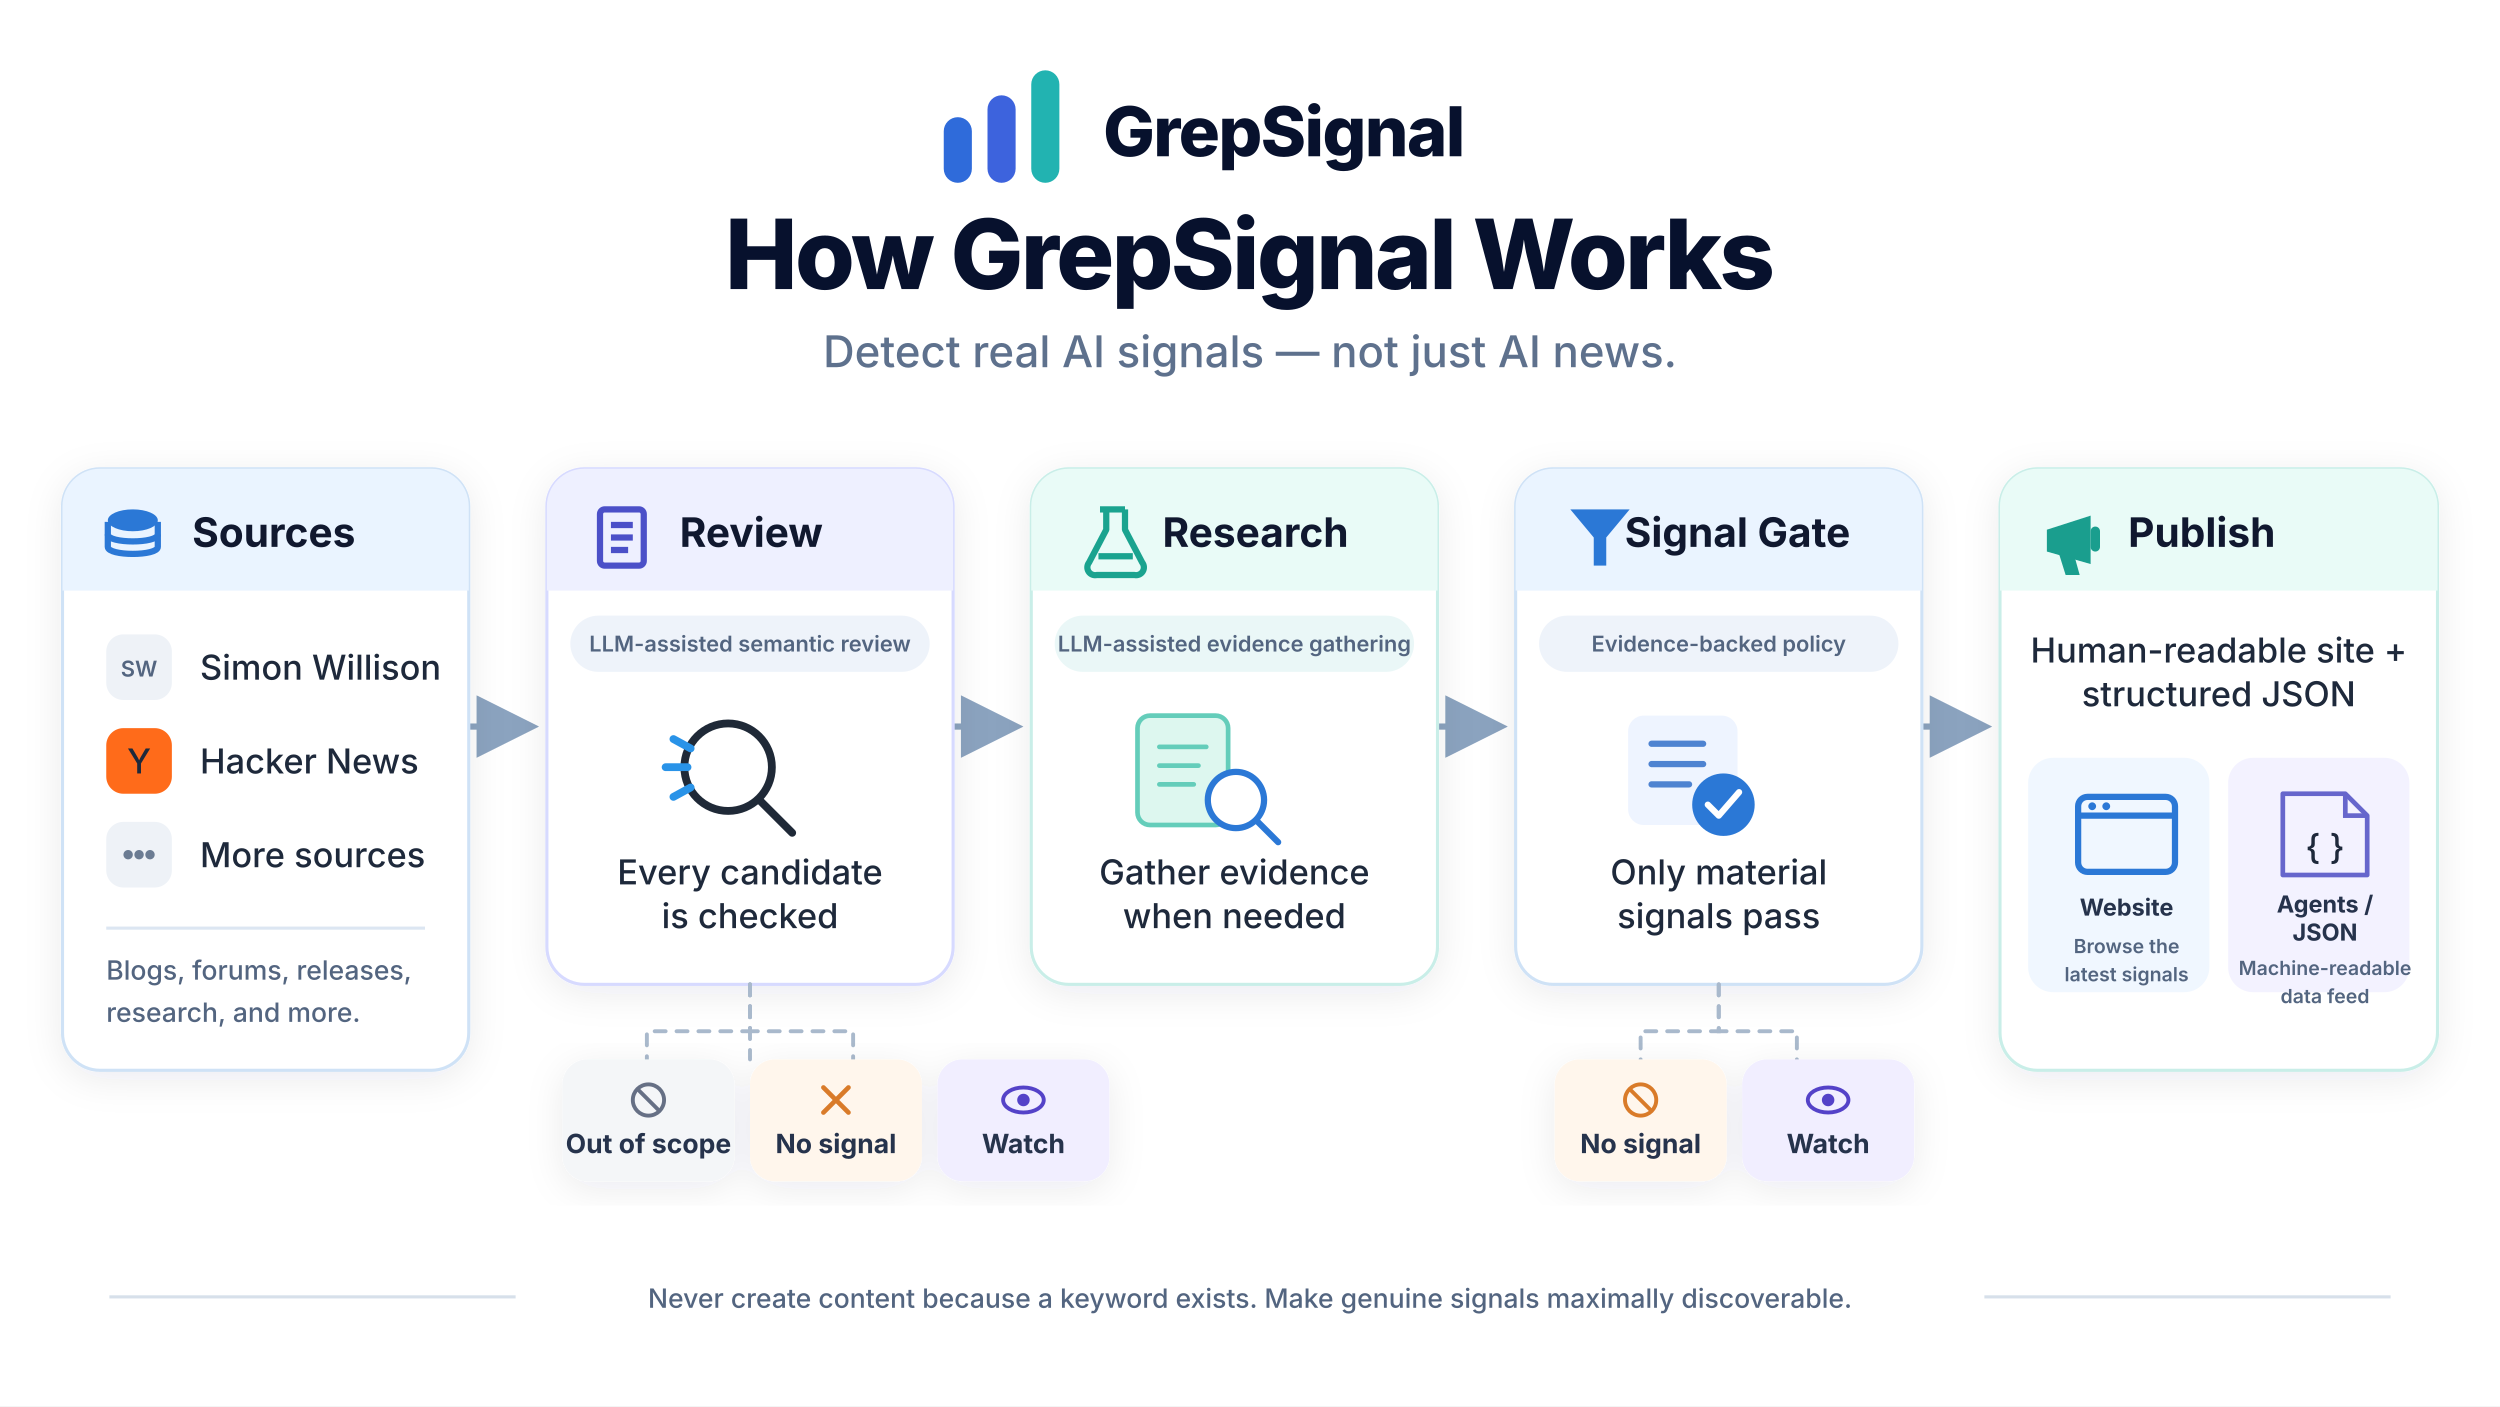
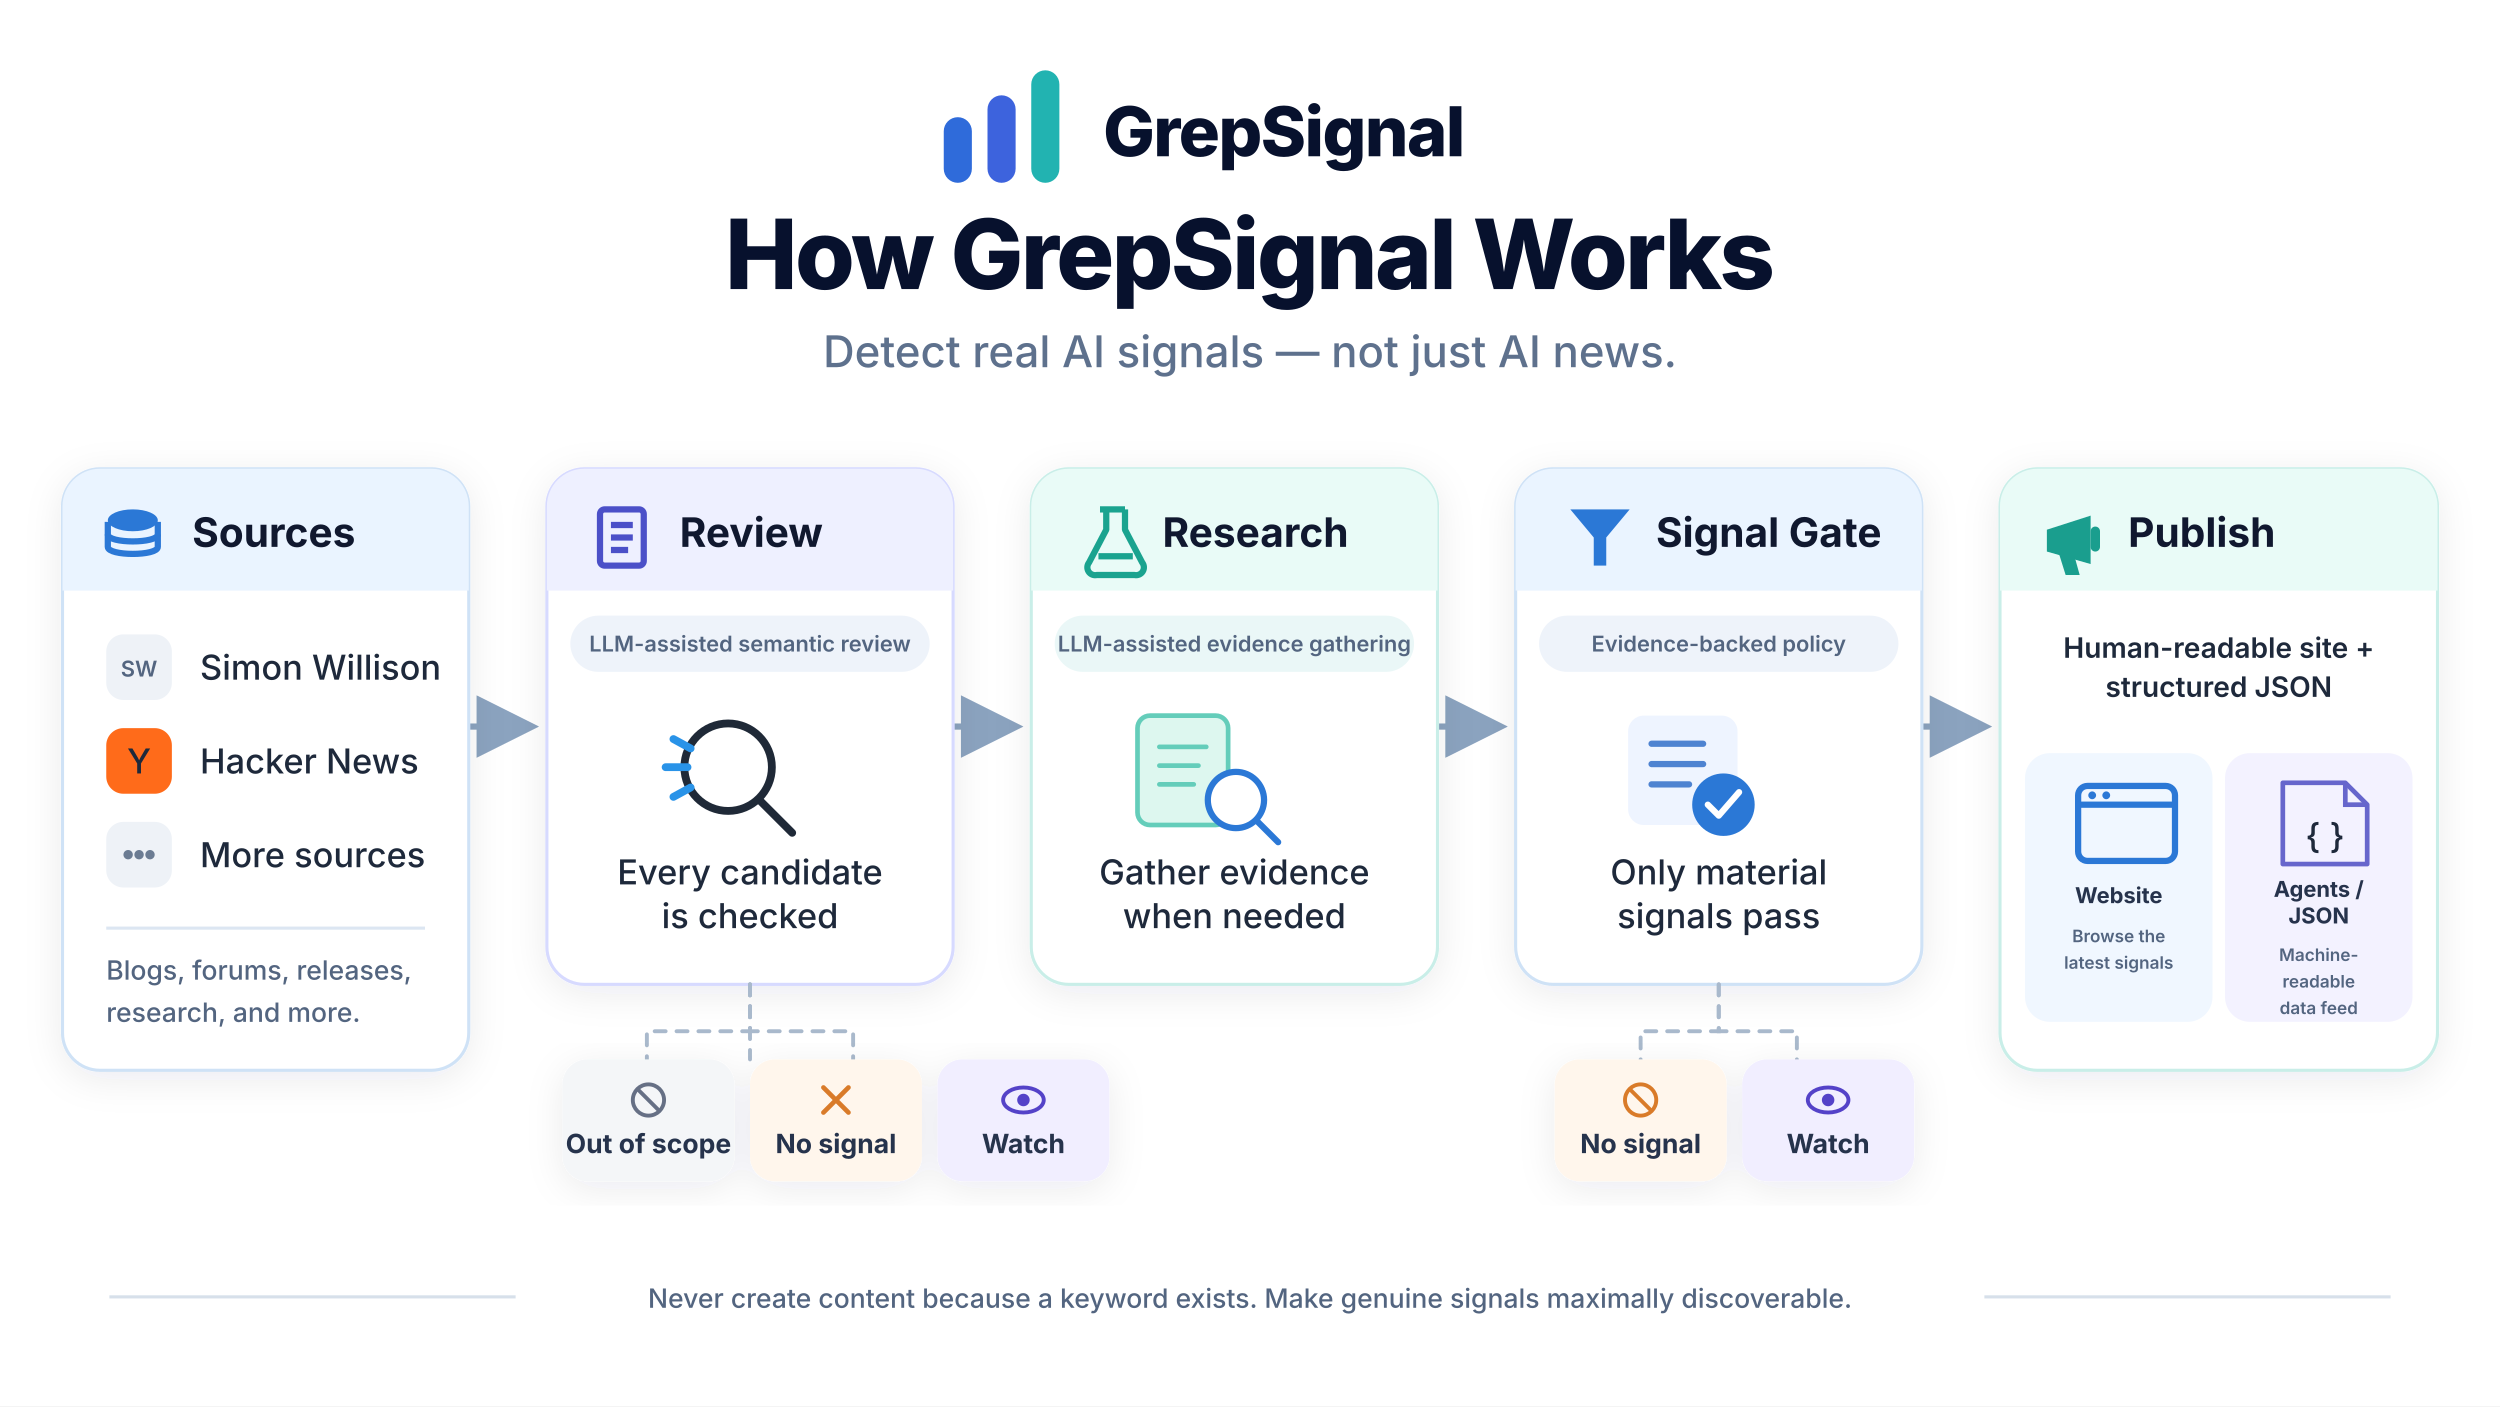
<svg xmlns="http://www.w3.org/2000/svg" width="1600" height="900" viewBox="0 0 1600 900" role="img" aria-labelledby="title desc">
  <defs>
    <filter id="shadow" x="-20%" y="-20%" width="140%" height="140%">
      <feDropShadow dx="0" dy="5" stdDeviation="12" flood-color="#172554" flood-opacity="0.08" />
    </filter>
    <marker id="arrow" markerWidth="10" markerHeight="10" refX="8" refY="5" orient="auto" markerUnits="strokeWidth">
      <path d="M 0 0 L 10 5 L 0 10 z" fill="#8BA3BF" />
    </marker>
-     <style>
-       .sans { font-family: Inter, ui-sans-serif, system-ui, -apple-system, BlinkMacSystemFont, "Segoe UI", sans-serif; }
-       .title { font-size: 62px; font-weight: 760; fill: #07112D; letter-spacing: -1.7px; }
-       .brand { font-size: 44px; font-weight: 760; fill: #07112D; letter-spacing: -1px; }
-       .subtitle { font-size: 28px; font-weight: 500; fill: #5E718D; }
-       .panel-title { font-size: 26px; font-weight: 720; fill: #10182F; }
-       .body { font-size: 22px; font-weight: 500; fill: #1E293B; }
-       .small { font-size: 17px; font-weight: 500; fill: #536580; }
-       .tiny { font-size: 14px; font-weight: 600; fill: #536580; }
-       .outcome { font-size: 17px; font-weight: 650; fill: #26334C; }
-       .publish-label { font-size: 15px; font-weight: 700; fill: #26334C; }
-       .publish-copy { font-size: 12.5px; font-weight: 600; fill: #536580; }
-       .arrowline { stroke: #8BA3BF; stroke-width: 4; fill: none; marker-end: url(#arrow); stroke-linecap: round; }
-       .dash { stroke: #A9B9CC; stroke-width: 2.5; fill: none; stroke-dasharray: 7 7; stroke-linecap: round; }
-     </style>
+     <style> .sans { font-family: Inter, ui-sans-serif, system-ui, -apple-system, BlinkMacSystemFont, "Segoe UI", sans-serif; } .title { font-size: 62px; font-weight: 760; fill: #07112D; letter-spacing: -1.7px; } .brand { font-size: 44px; font-weight: 760; fill: #07112D; letter-spacing: -1px; } .subtitle { font-size: 28px; font-weight: 500; fill: #5E718D; } .panel-title { font-size: 26px; font-weight: 720; fill: #10182F; } .body { font-size: 22px; font-weight: 500; fill: #1E293B; } .small { font-size: 17px; font-weight: 500; fill: #536580; } .tiny { font-size: 14px; font-weight: 600; fill: #536580; } .outcome { font-size: 17px; font-weight: 650; fill: #26334C; } .publish-heading { font-size: 18px; font-weight: 600; fill: #1E293B; } .publish-label { font-size: 14px; font-weight: 700; fill: #26334C; } .publish-copy { font-size: 11px; font-weight: 600; fill: #536580; } .arrowline { stroke: #8BA3BF; stroke-width: 4; fill: none; marker-end: url(#arrow); stroke-linecap: round; } .dash { stroke: #A9B9CC; stroke-width: 2.5; fill: none; stroke-dasharray: 7 7; stroke-linecap: round; } </style>
  </defs>
  <rect width="1600" height="900" fill="#FFFFFF" />
  <g transform="translate(604 45)">
    <rect x="0" y="30" width="18" height="42" rx="9" fill="#2F6BDA" />
    <rect x="28" y="16" width="18" height="56" rx="9" fill="#3D63DD" />
    <rect x="56" y="0" width="18" height="72" rx="9" fill="#22B3B1" />
    <text class="sans brand" x="102" y="55">GrepSignal</text>
  </g>
  <text class="sans title" x="800" y="185" text-anchor="middle">How GrepSignal Works</text>
  <text class="sans subtitle" x="800" y="235" text-anchor="middle">Detect real AI signals — not just AI news.</text>
  <path class="arrowline" d="M 300 465 L 337 465" />
  <path class="arrowline" d="M 610 465 L 647 465" />
  <path class="arrowline" d="M 920 465 L 957 465" />
  <path class="arrowline" d="M 1230 465 L 1267 465" />
  <g filter="url(#shadow)">
    <rect x="40" y="300" width="260" height="385" rx="24" fill="#FFFFFF" stroke="#CFE2F6" stroke-width="2" />
    <path d="M64 300 H276 A24 24 0 0 1 300 324 V378 H40 V324 A24 24 0 0 1 64 300 Z" fill="#EAF4FF" />
  </g>
  <g transform="translate(67 326)" fill="none" stroke="#2B78D6" stroke-width="4">
    <ellipse cx="18" cy="7" rx="16" ry="7" fill="#2B78D6" stroke="none" />
    <path d="M2 8 V24 C2 30 34 30 34 24 V8" />
    <path d="M2 16 C2 22 34 22 34 16" />
  </g>
  <text class="sans panel-title" x="123" y="350">Sources</text>
  <rect x="68" y="406" width="42" height="42" rx="11" fill="#EEF2F7" />
  <text class="sans tiny" x="89" y="433" text-anchor="middle" fill="#344256">SW</text>
  <text class="sans body" x="128" y="435">Simon Willison</text>
  <rect x="68" y="466" width="42" height="42" rx="11" fill="#FF6B1A" />
  <text class="sans body" x="89" y="495" text-anchor="middle" fill="#FFFFFF">Y</text>
  <text class="sans body" x="128" y="495">Hacker News</text>
  <rect x="68" y="526" width="42" height="42" rx="11" fill="#EEF2F7" />
  <circle cx="82" cy="547" r="3" fill="#6B7C93" />
  <circle cx="89" cy="547" r="3" fill="#6B7C93" />
  <circle cx="96" cy="547" r="3" fill="#6B7C93" />
  <text class="sans body" x="128" y="555">More sources</text>
  <line x1="68" y1="594" x2="272" y2="594" stroke="#DCE6F2" stroke-width="2" />
  <text class="sans small" x="68" y="627">Blogs, forums, releases,</text>
  <text class="sans small" x="68" y="654">research, and more.</text>
  <g filter="url(#shadow)">
    <rect x="350" y="300" width="260" height="330" rx="24" fill="#FFFFFF" stroke="#D7DAFF" stroke-width="2" />
    <path d="M374 300 H586 A24 24 0 0 1 610 324 V378 H350 V324 A24 24 0 0 1 374 300 Z" fill="#EEF0FF" />
  </g>
  <g transform="translate(380 326)" fill="none" stroke="#4B50C8" stroke-width="4" stroke-linejoin="round">
    <rect x="4" y="0" width="28" height="36" rx="3" />
    <path d="M11 10 H25 M11 18 H25 M11 26 H22" />
  </g>
  <text class="sans panel-title" x="435" y="350">Review</text>
  <rect x="365" y="394" width="230" height="36" rx="18" fill="#EEF3FA" />
  <text class="sans tiny" x="480" y="417" text-anchor="middle">LLM-assisted semantic review</text>
  <g transform="translate(424 455)" fill="none" stroke="#1F2937" stroke-width="5" stroke-linecap="round">
    <circle cx="42" cy="36" r="28" />
    <path d="M62 57 L83 78" />
    <path d="M2 36 H16 M7 18 L18 24 M7 55 L18 49" stroke="#2993E8" />
  </g>
  <text class="sans body" x="480" y="566" text-anchor="middle">Every candidate</text>
  <text class="sans body" x="480" y="594" text-anchor="middle">is checked</text>
  <path class="dash" d="M480 630 V660 H414 V678" />
  <path class="dash" d="M480 630 V678" />
  <path class="dash" d="M480 630 V660 H546 V678" />
  <g filter="url(#shadow)">
    <rect x="360" y="678" width="110" height="78" rx="16" fill="#F4F6F8" />
    <rect x="480" y="678" width="110" height="78" rx="16" fill="#FFF6EC" />
    <rect x="600" y="678" width="110" height="78" rx="16" fill="#F1EEFF" />
  </g>
  <circle cx="415" cy="704" r="10" fill="none" stroke="#667085" stroke-width="2.5" />
  <path d="M408 697 L422 711" stroke="#667085" stroke-width="2.5" />
  <text class="sans outcome" x="415" y="738" text-anchor="middle">Out of scope</text>
  <path d="M527 696 L543 712 M543 696 L527 712" stroke="#D97B29" stroke-width="3" stroke-linecap="round" />
  <text class="sans outcome" x="535" y="738" text-anchor="middle">No signal</text>
  <ellipse cx="655" cy="704" rx="13" ry="8" fill="none" stroke="#5442C8" stroke-width="2.5" />
  <circle cx="655" cy="704" r="4" fill="#5442C8" />
  <text class="sans outcome" x="655" y="738" text-anchor="middle">Watch</text>
  <g filter="url(#shadow)">
    <rect x="660" y="300" width="260" height="330" rx="24" fill="#FFFFFF" stroke="#C9EEE8" stroke-width="2" />
    <path d="M684 300 H896 A24 24 0 0 1 920 324 V378 H660 V324 A24 24 0 0 1 684 300 Z" fill="#E9FBF7" />
  </g>
  <g transform="translate(690 326)" fill="none" stroke="#1AA38F" stroke-width="4" stroke-linejoin="round">
    <path d="M14 0 H30 M18 0 V13 L7 34 A5 5 0 0 0 12 42 H36 A5 5 0 0 0 41 34 L30 13 V0" />
    <path d="M13 30 H35" />
  </g>
  <text class="sans panel-title" x="744" y="350">Research</text>
  <rect x="675" y="394" width="230" height="36" rx="18" fill="#EAF7F7" />
  <text class="sans tiny" x="790" y="417" text-anchor="middle">LLM-assisted evidence gathering</text>
  <g transform="translate(728 458)">
    <rect x="0" y="0" width="58" height="70" rx="8" fill="#DDF7EF" stroke="#64CDBA" stroke-width="3" />
    <path d="M14 20 H44 M14 32 H39 M14 44 H36" stroke="#64CDBA" stroke-width="3" stroke-linecap="round" />
    <circle cx="63" cy="54" r="18" fill="#FFFFFF" stroke="#2B78D6" stroke-width="4" />
    <path d="M76 67 L90 81" stroke="#2B78D6" stroke-width="4" stroke-linecap="round" />
  </g>
  <text class="sans body" x="790" y="566" text-anchor="middle">Gather evidence</text>
  <text class="sans body" x="790" y="594" text-anchor="middle">when needed</text>
  <g filter="url(#shadow)">
    <rect x="970" y="300" width="260" height="330" rx="24" fill="#FFFFFF" stroke="#CFE2F6" stroke-width="2" />
    <path d="M994 300 H1206 A24 24 0 0 1 1230 324 V378 H970 V324 A24 24 0 0 1 994 300 Z" fill="#EAF4FF" />
  </g>
  <path d="M1005 326 H1043 L1028 344 V362 H1020 V344 Z" fill="#2B78D6" />
-   <text class="sans panel-title" x="1112" y="350" text-anchor="middle">Signal Gate</text>
+   <text class="sans panel-title" x="1132" y="350" text-anchor="middle">Signal Gate</text>
  <rect x="985" y="394" width="230" height="36" rx="18" fill="#EEF3FA" />
  <text class="sans tiny" x="1100" y="417" text-anchor="middle">Evidence-backed policy</text>
  <g transform="translate(1042 458)">
    <rect x="0" y="0" width="70" height="70" rx="10" fill="#EEF4FF" />
    <path d="M15 18 H48 M15 31 H48 M15 44 H39" stroke="#4E83D1" stroke-width="4" stroke-linecap="round" />
    <circle cx="61" cy="57" r="20" fill="#2B78D6" />
    <path d="M51 57 L58 64 L71 49" stroke="#FFFFFF" stroke-width="4" fill="none" stroke-linecap="round" stroke-linejoin="round" />
  </g>
  <text class="sans body" x="1100" y="566" text-anchor="middle">Only material</text>
  <text class="sans body" x="1100" y="594" text-anchor="middle">signals pass</text>
  <path class="dash" d="M1100 630 V660 H1050 V678" />
  <path class="dash" d="M1100 630 V660 H1150 V678" />
  <g filter="url(#shadow)">
    <rect x="995" y="678" width="110" height="78" rx="16" fill="#FFF6EC" />
    <rect x="1115" y="678" width="110" height="78" rx="16" fill="#F1EEFF" />
  </g>
  <circle cx="1050" cy="704" r="10" fill="none" stroke="#D97B29" stroke-width="2.5" />
  <path d="M1043 697 L1057 711" stroke="#D97B29" stroke-width="2.5" />
  <text class="sans outcome" x="1050" y="738" text-anchor="middle">No signal</text>
  <ellipse cx="1170" cy="704" rx="13" ry="8" fill="none" stroke="#5442C8" stroke-width="2.5" />
  <circle cx="1170" cy="704" r="4" fill="#5442C8" />
  <text class="sans outcome" x="1170" y="738" text-anchor="middle">Watch</text>
  <g filter="url(#shadow)">
    <rect x="1280" y="300" width="280" height="385" rx="24" fill="#FFFFFF" stroke="#C9EEE8" stroke-width="2" />
    <path d="M1304 300 H1536 A24 24 0 0 1 1560 324 V378 H1280 V324 A24 24 0 0 1 1304 300 Z" fill="#E9FBF7" />
  </g>
  <g transform="translate(1310 325)" fill="#1A9E8E">
    <path d="M0 14 L28 5 V36 L0 28 Z" />
    <rect x="28" y="12" width="6" height="16" rx="3" />
    <path d="M7 27 L12 43 H21 L16 25 Z" />
  </g>
  <text class="sans panel-title" x="1362" y="350">Publish</text>
-   <text class="sans body" x="1420" y="424" text-anchor="middle">Human-readable site +</text>
-   <text class="sans body" x="1420" y="452" text-anchor="middle">structured JSON</text>
-   <rect x="1298" y="485" width="116" height="150" rx="16" fill="#F0F7FF" />
-   <rect x="1426" y="485" width="116" height="150" rx="16" fill="#F3F2FF" />
-   <rect x="1330" y="510" width="62" height="48" rx="6" fill="none" stroke="#2B78D6" stroke-width="4" />
-   <line x1="1330" y1="522" x2="1392" y2="522" stroke="#2B78D6" stroke-width="4" />
-   <circle cx="1339" cy="516" r="2.5" fill="#2B78D6" />
-   <circle cx="1348" cy="516" r="2.5" fill="#2B78D6" />
-   <text class="sans publish-label" x="1361" y="586" text-anchor="middle">Website</text>
-   <text class="sans publish-copy" x="1361" y="610" text-anchor="middle">Browse the</text>
-   <text class="sans publish-copy" x="1361" y="628" text-anchor="middle">latest signals</text>
-   <path d="M1461 508 H1501 L1515 522 V560 H1461 Z" fill="none" stroke="#6666CC" stroke-width="3" stroke-linejoin="round" />
-   <path d="M1501 508 V522 H1515" fill="none" stroke="#6666CC" stroke-width="3" />
-   <text class="sans body" x="1488" y="550" text-anchor="middle" fill="#6666CC">{ }</text>
-   <text class="sans publish-label" x="1488" y="584" text-anchor="middle">Agents /</text>
-   <text class="sans publish-label" x="1488" y="602" text-anchor="middle">JSON</text>
-   <text class="sans publish-copy" x="1488" y="624" text-anchor="middle">Machine-readable</text>
-   <text class="sans publish-copy" x="1488" y="642" text-anchor="middle">data feed</text>
+   <text class="sans publish-heading" x="1420" y="421" text-anchor="middle">Human-readable site +</text>
+   <text class="sans publish-heading" x="1420" y="446" text-anchor="middle">structured JSON</text>
+   <rect x="1296" y="482" width="120" height="172" rx="16" fill="#F0F7FF" />
+   <rect x="1424" y="482" width="120" height="172" rx="16" fill="#F3F2FF" />
+   <rect x="1330" y="503" width="62" height="48" rx="6" fill="none" stroke="#2B78D6" stroke-width="4" />
+   <line x1="1330" y1="515" x2="1392" y2="515" stroke="#2B78D6" stroke-width="4" />
+   <circle cx="1339" cy="509" r="2.5" fill="#2B78D6" />
+   <circle cx="1348" cy="509" r="2.5" fill="#2B78D6" />
+   <text class="sans publish-label" x="1356" y="578" text-anchor="middle">Website</text>
+   <text class="sans publish-copy" x="1356" y="603" text-anchor="middle">Browse the</text>
+   <text class="sans publish-copy" x="1356" y="620" text-anchor="middle">latest signals</text>
+   <path d="M1461 501 H1501 L1515 515 V553 H1461 Z" fill="none" stroke="#6666CC" stroke-width="3" stroke-linejoin="round" />
+   <path d="M1501 501 V515 H1515" fill="none" stroke="#6666CC" stroke-width="3" />
+   <text class="sans body" x="1488" y="543" text-anchor="middle" fill="#6666CC">{ }</text>
+   <text class="sans publish-label" x="1484" y="574" text-anchor="middle">Agents /</text>
+   <text class="sans publish-label" x="1484" y="591" text-anchor="middle">JSON</text>
+   <text class="sans publish-copy" x="1484" y="615" text-anchor="middle">Machine-</text>
+   <text class="sans publish-copy" x="1484" y="632" text-anchor="middle">readable</text>
+   <text class="sans publish-copy" x="1484" y="649" text-anchor="middle">data feed</text>
  <line x1="70" y1="830" x2="330" y2="830" stroke="#D7E0EA" stroke-width="2" />
  <line x1="1270" y1="830" x2="1530" y2="830" stroke="#D7E0EA" stroke-width="2" />
  <text class="sans small" x="800" y="837" text-anchor="middle" fill="#5E718D">Never create content because a keyword exists. Make genuine signals maximally discoverable.</text>
</svg>
